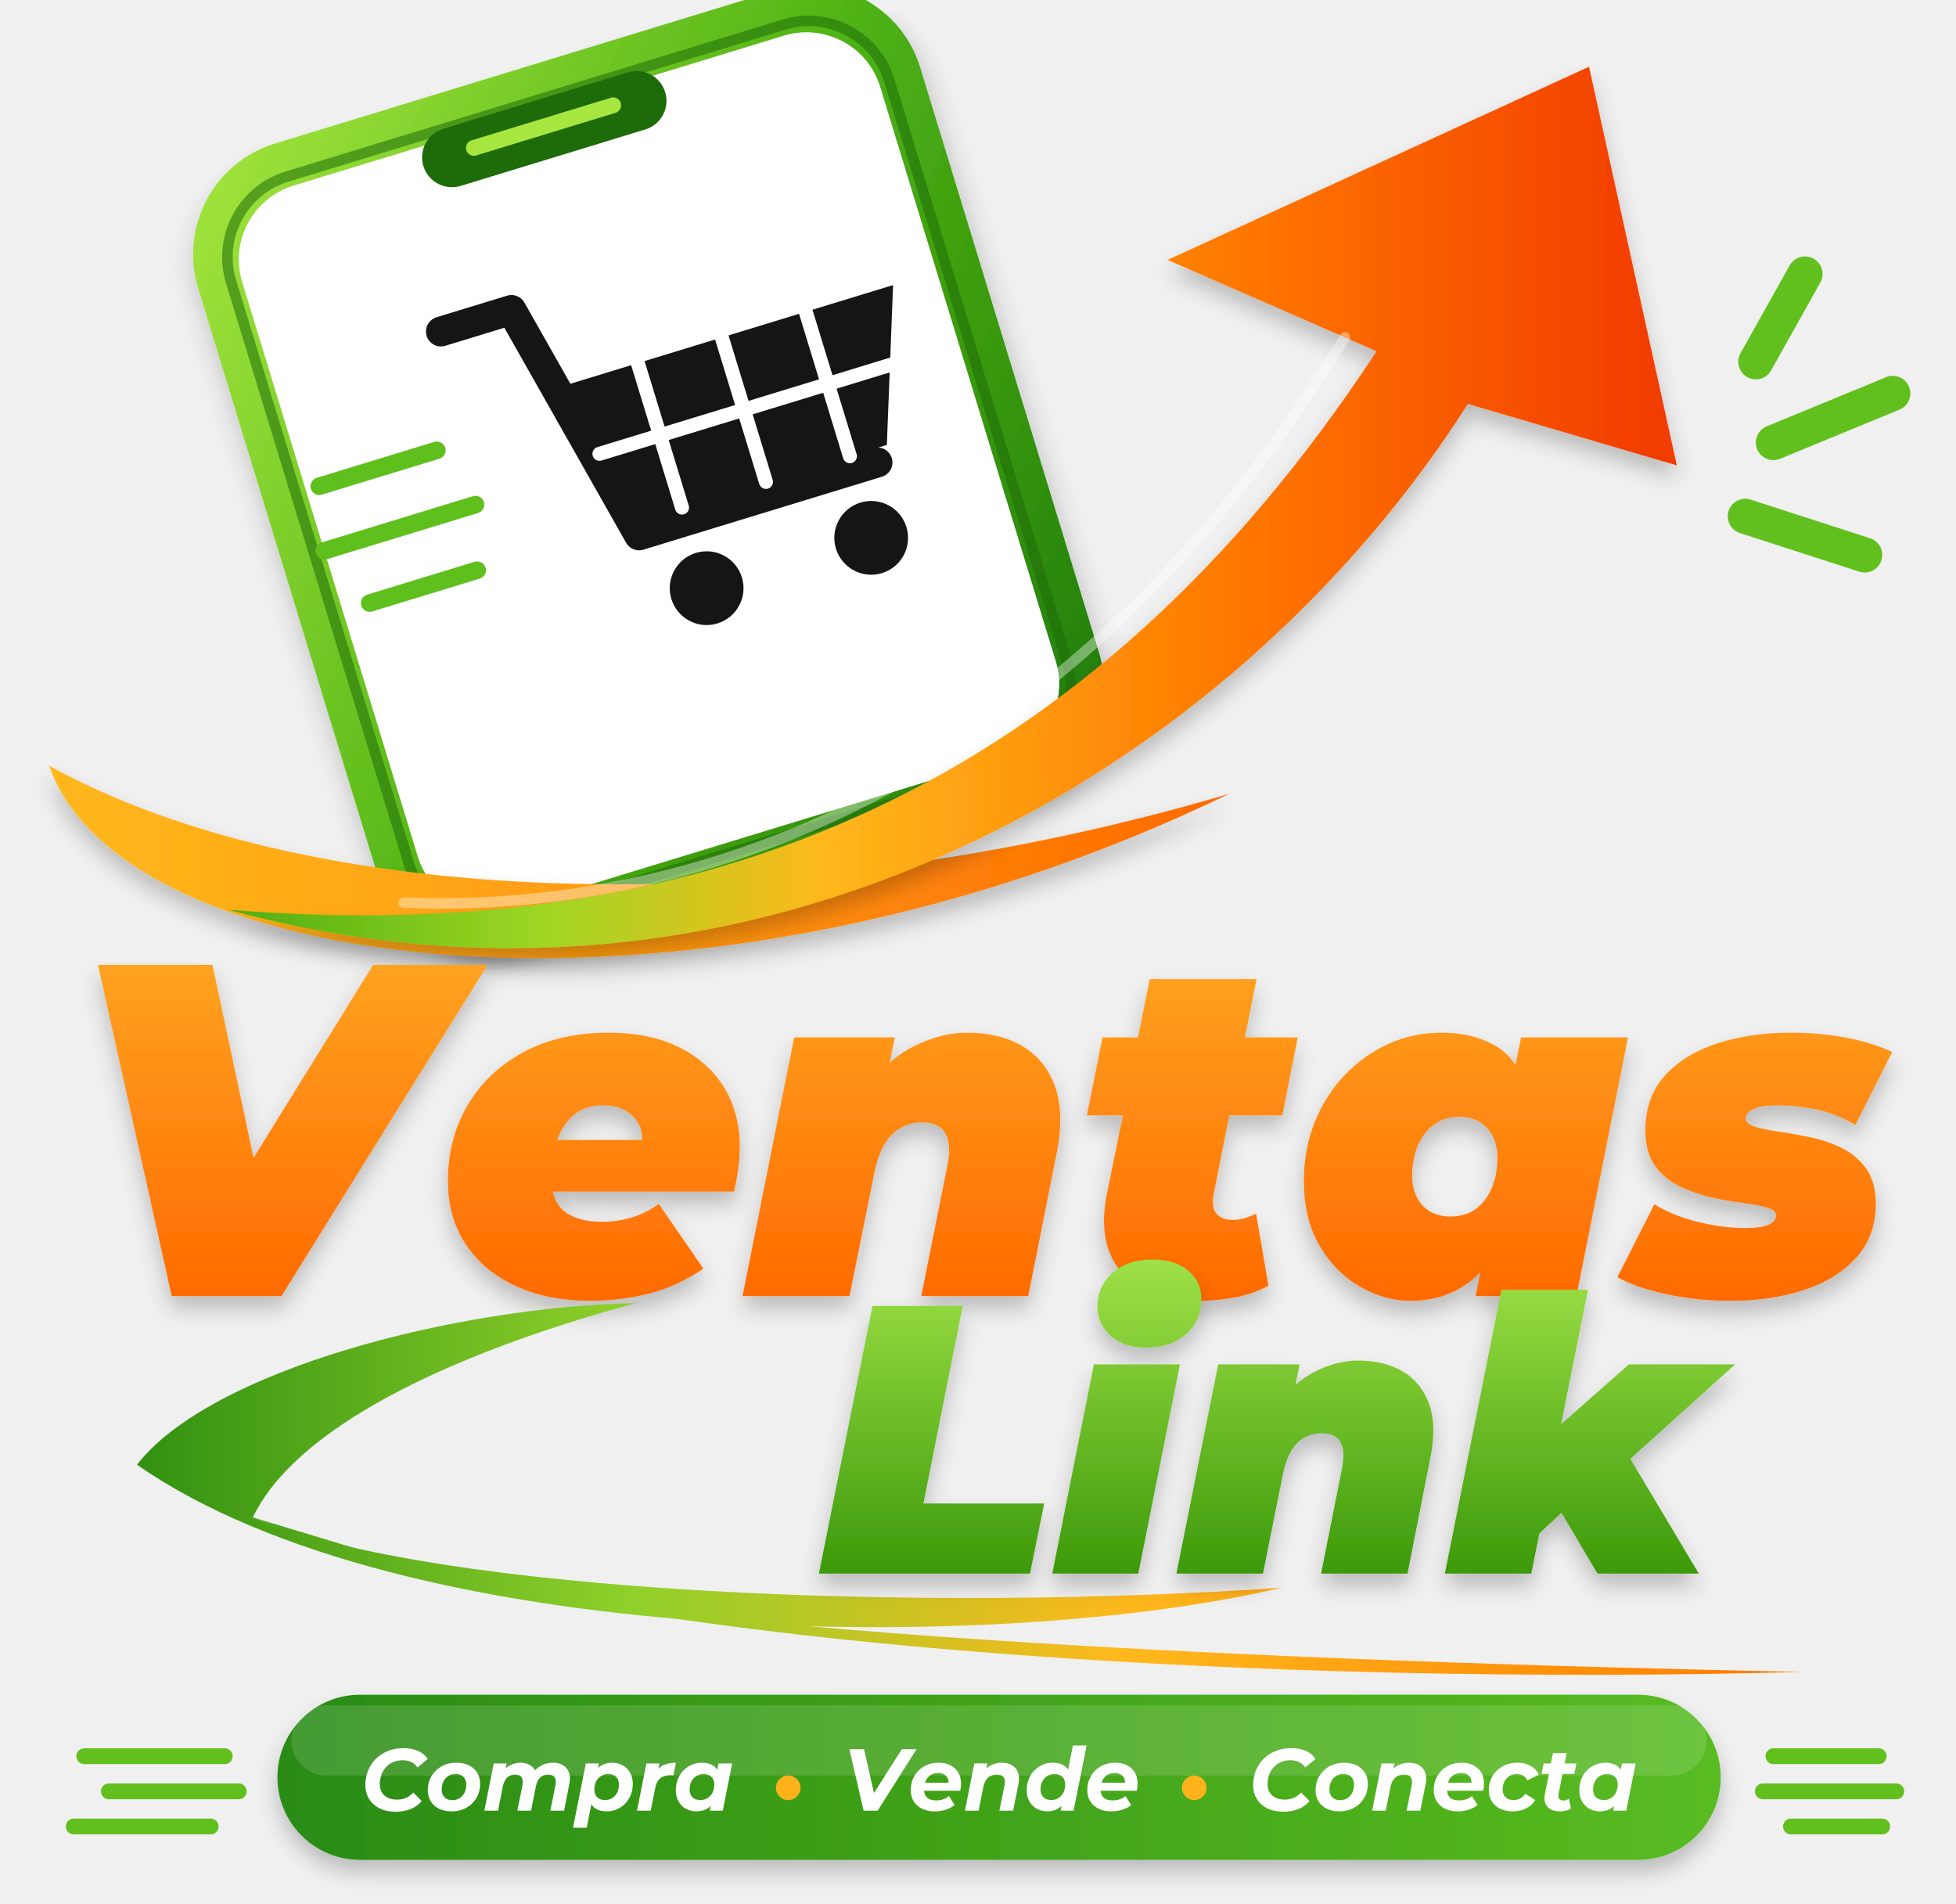
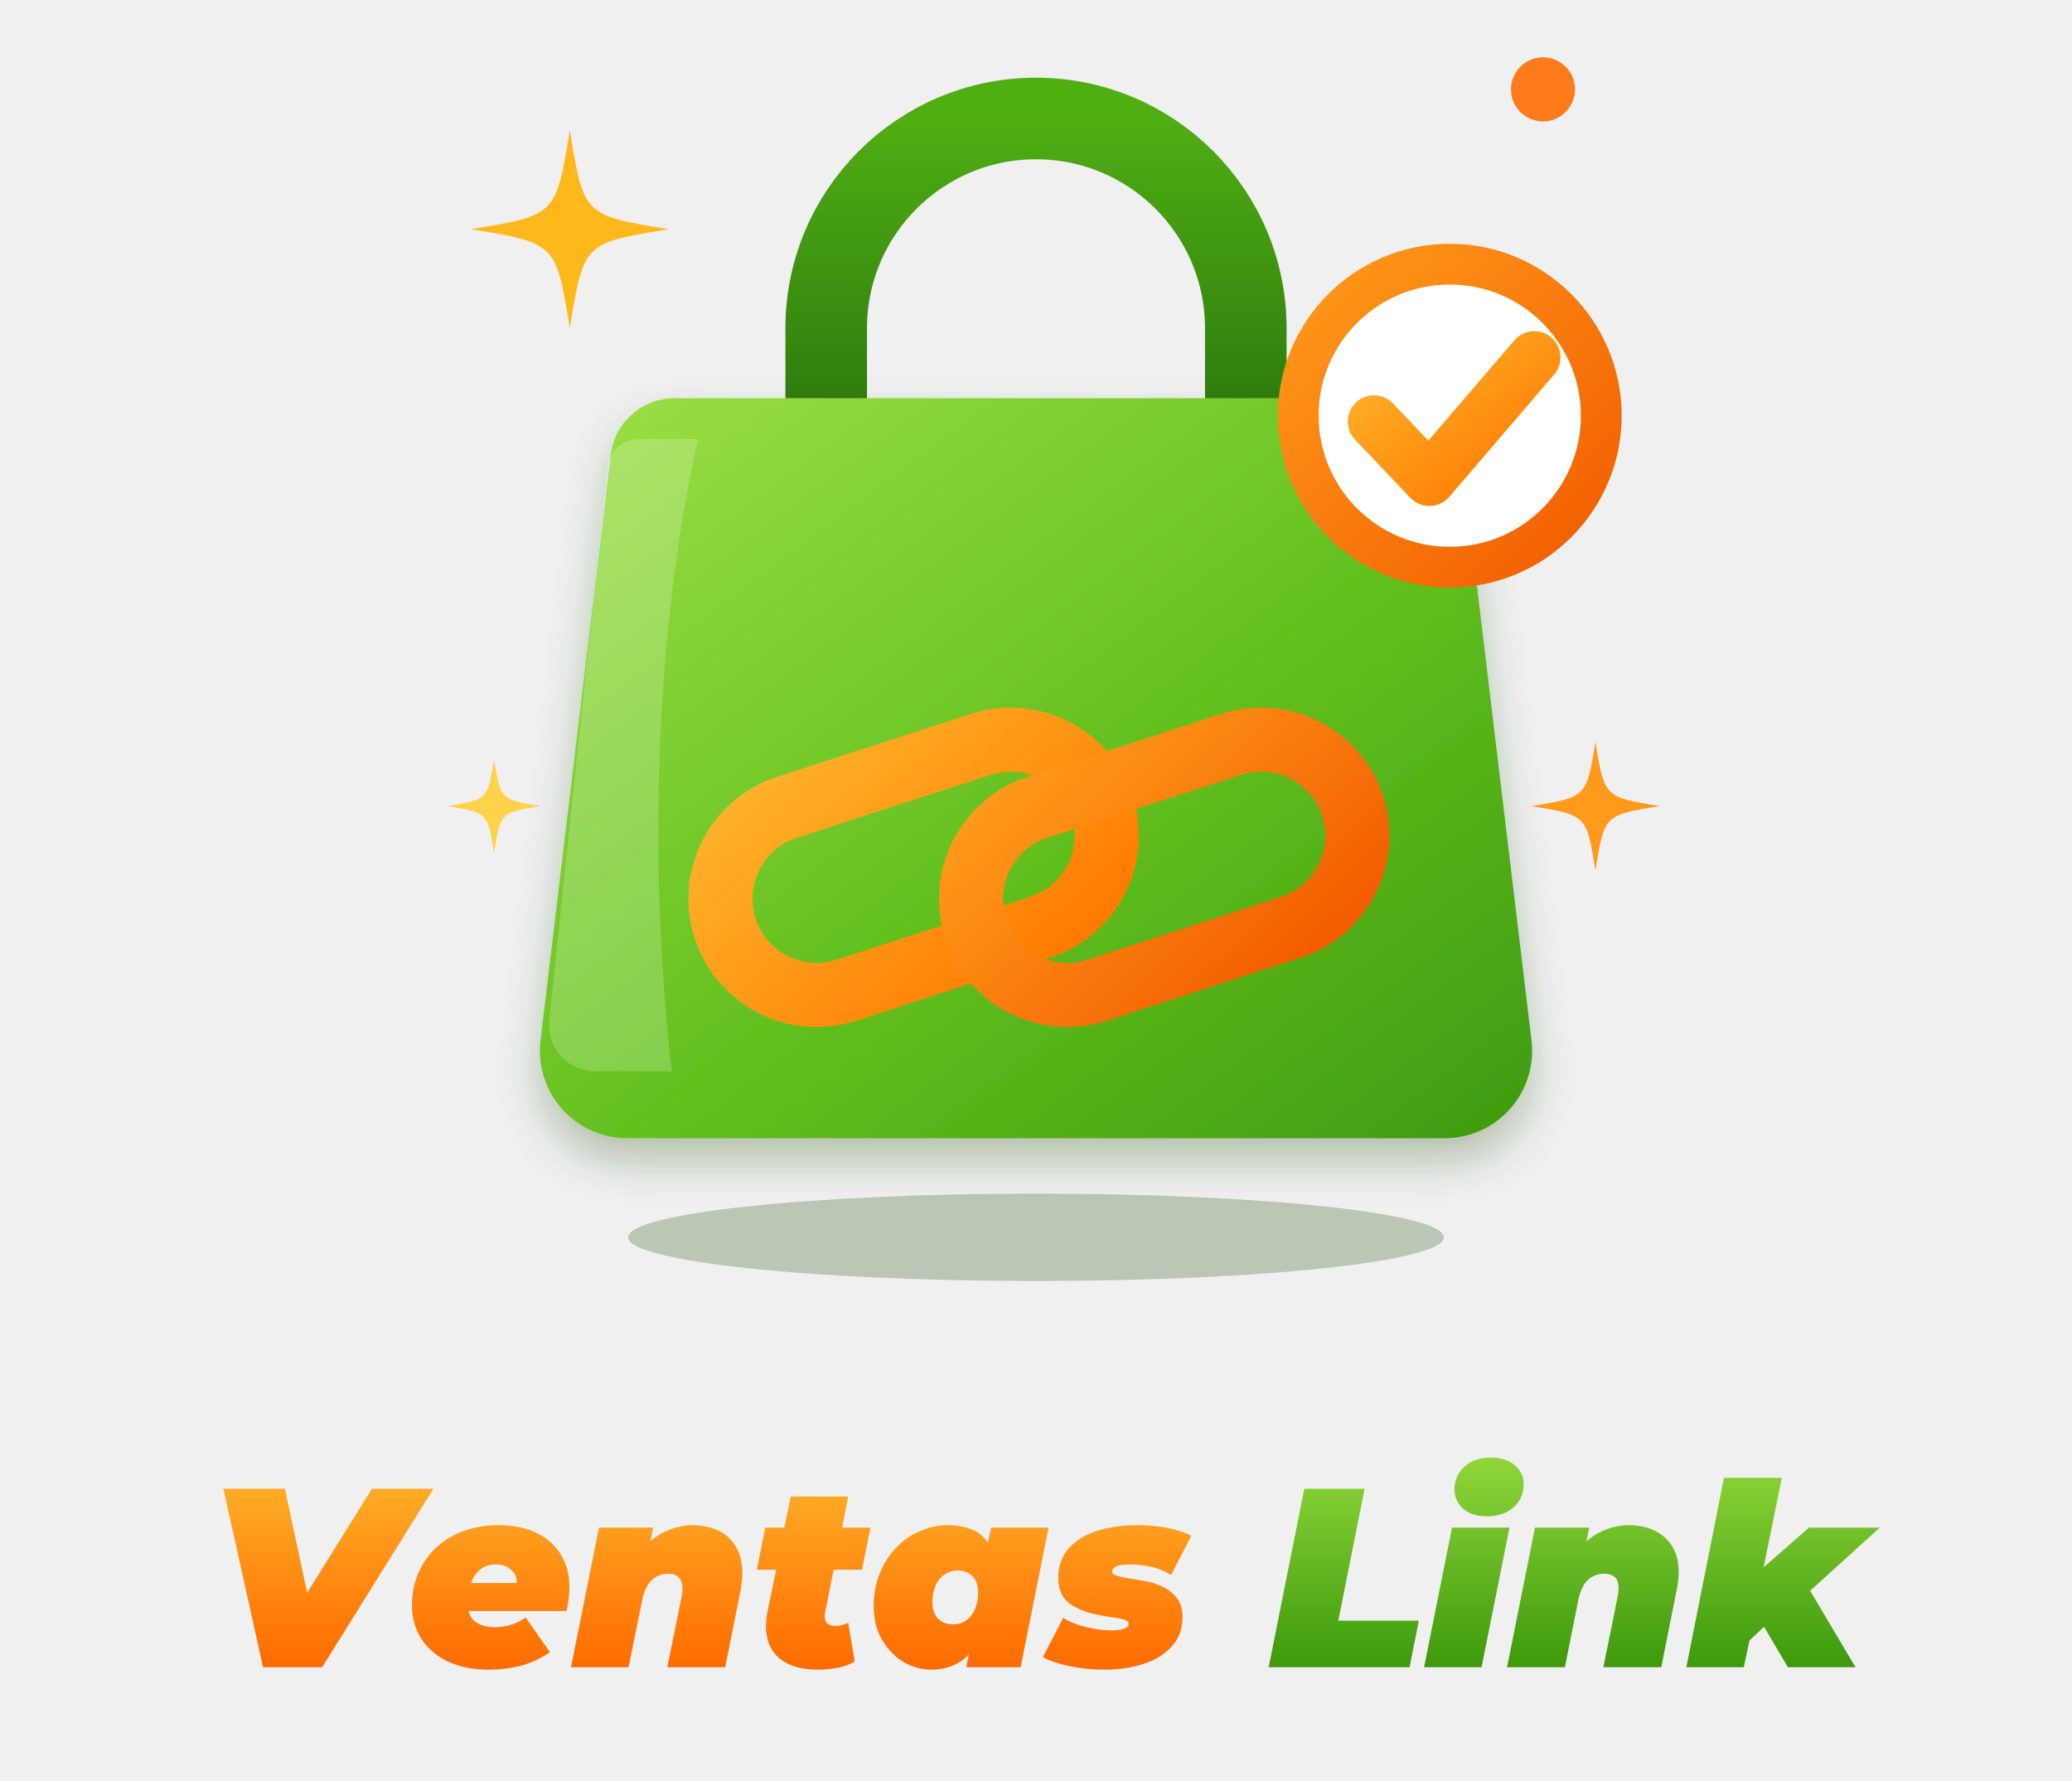
- <svg xmlns="http://www.w3.org/2000/svg" viewBox="70 70 1114 1084" width="1114" height="1084" role="img" aria-label="Ventas Link: compra, vende, conecta">
+ <svg xmlns="http://www.w3.org/2000/svg" viewBox="0 40 512 440" width="512" height="440" role="img" aria-label="Ventas Link">
  <defs>
-     <linearGradient id="gBorder" gradientUnits="userSpaceOnUse" x1="0" y1="0" x2="1254" y2="1254">
+     <linearGradient id="gBag" x1="0" y1="0" x2="1" y2="1">
+       <stop offset="0" stop-color="#9ee046" />
+       <stop offset=".55" stop-color="#62c01e" />
+       <stop offset="1" stop-color="#3f9a10" />
+     </linearGradient>
+     <linearGradient id="gAsa" x1="0" y1="0" x2="0" y2="1">
      <stop offset="0" stop-color="#4fae12" />
-       <stop offset=".42" stop-color="#93d22b" />
-       <stop offset=".62" stop-color="#ffb81c" />
-       <stop offset="1" stop-color="#ff6a00" />
+       <stop offset="1" stop-color="#2f7d0f" />
    </linearGradient>
-     <radialGradient id="gCard" cx=".5" cy=".45" r=".7">
-       <stop offset="0" stop-color="#fff" />
-       <stop offset="1" stop-color="#eef3e6" />
-     </radialGradient>
-     <linearGradient id="gPhone" x1="0" y1="0" x2="1" y2="1">
-       <stop offset="0" stop-color="#a6e63f" />
-       <stop offset=".5" stop-color="#4fb314" />
-       <stop offset="1" stop-color="#1f7a0a" />
+     <linearGradient id="gOr1" x1="0" y1="0" x2="1" y2="1">
+       <stop offset="0" stop-color="#ffb12a" />
+       <stop offset="1" stop-color="#ff7a00" />
    </linearGradient>
-     <linearGradient id="gOrbit" gradientUnits="userSpaceOnUse" x1="98" y1="0" x2="770" y2="0">
-       <stop offset="0" stop-color="#ffb81c" />
-       <stop offset=".5" stop-color="#ff9a10" />
-       <stop offset="1" stop-color="#ff6a00" />
+     <linearGradient id="gOr2" x1="0" y1="0" x2="1" y2="1">
+       <stop offset="0" stop-color="#ff9a1a" />
+       <stop offset="1" stop-color="#f25c00" />
    </linearGradient>
-     <linearGradient id="gArrow" gradientUnits="userSpaceOnUse" x1="200" y1="0" x2="1010" y2="0">
-       <stop offset="0" stop-color="#4fae12" />
-       <stop offset=".22" stop-color="#9ed623" />
-       <stop offset=".42" stop-color="#ffb81c" />
-       <stop offset=".7" stop-color="#ff7a00" />
-       <stop offset="1" stop-color="#f23d00" />
-     </linearGradient>
-     <linearGradient id="gVentas" gradientUnits="userSpaceOnUse" x1="0" y1="590" x2="0" y2="810">
+     <linearGradient id="gVen" x1="0" y1="0" x2="0" y2="1">
      <stop offset="0" stop-color="#ffab26" />
      <stop offset="1" stop-color="#ff6a00" />
    </linearGradient>
-     <linearGradient id="gLink" gradientUnits="userSpaceOnUse" x1="0" y1="790" x2="0" y2="965">
-       <stop offset="0" stop-color="#9ee046" />
+     <linearGradient id="gLin" x1="0" y1="0" x2="0" y2="1">
+       <stop offset="0" stop-color="#8fd63a" />
      <stop offset="1" stop-color="#3d9a0b" />
    </linearGradient>
-     <linearGradient id="gSw" gradientUnits="userSpaceOnUse" x1="140" y1="0" x2="1095" y2="0">
-       <stop offset="0" stop-color="#2f8f10" />
-       <stop offset=".3" stop-color="#8fd02a" />
-       <stop offset=".6" stop-color="#ffb81c" />
-       <stop offset="1" stop-color="#ff7a00" />
+     <linearGradient id="gFondo" x1="0" y1="0" x2="0" y2="1">
+       <stop offset="0" stop-color="#cdeeff" />
+       <stop offset="1" stop-color="#f3fbff" />
    </linearGradient>
-     <linearGradient id="gPill" x1="0" y1="0" x2="1" y2="0">
-       <stop offset="0" stop-color="#2a8c12" />
-       <stop offset="1" stop-color="#58bb21" />
+     <linearGradient id="gBorde" x1="0" y1="0" x2="1" y2="1">
+       <stop offset="0" stop-color="#8fd63a" />
+       <stop offset=".55" stop-color="#ffd24a" />
+       <stop offset="1" stop-color="#ff7a1a" />
    </linearGradient>
-     <linearGradient id="gBand" x1="0" y1="0" x2="1" y2="0">
-       <stop offset="0" stop-color="#fff" stop-opacity="0" />
-       <stop offset=".5" stop-color="#fff" stop-opacity=".9" />
-       <stop offset="1" stop-color="#fff" stop-opacity="0" />
-     </linearGradient>
-     <radialGradient id="gGlow">
+     <radialGradient id="gBrillo">
      <stop offset="0" stop-color="#fff" />
-       <stop offset=".35" stop-color="#fff6c8" stop-opacity=".85" />
+       <stop offset=".4" stop-color="#fff3b8" stop-opacity=".8" />
      <stop offset="1" stop-color="#ffd24a" stop-opacity="0" />
    </radialGradient>
    <filter id="sombra" x="-10%" y="-10%" width="120%" height="130%">
-       <feDropShadow dx="0" dy="7" stdDeviation="6" flood-color="#000" flood-opacity=".22" />
+       <feDropShadow dx="0" dy="8" stdDeviation="7" flood-color="#1b4d08" flood-opacity=".28" />
    </filter>
-     <clipPath id="cArrow">
-       <path d="M200 588 C470 610 690 520 854 270 L735 218 L975 108 L1025 335 L906 300 C772 510 500 670 200 588 Z" />
-     </clipPath>
-     <clipPath id="cLink">
-       <path d="M656.6 966L536.4 966L566.9 813.6L618.3 813.6L595.9 926.1L664.7 926.1L656.6 966M718.3 966L669.3 966L693 846.9L742 846.9L718.3 966M722.8 837.3L722.8 837.3Q710 837.3 702.5 830.6Q695 823.8 695 814L695 814Q695 802.5 703.6 794.8Q712.2 787.2 726.3 787.2L726.3 787.2Q739.2 787.2 746.7 793.5Q754.2 799.8 754.2 809.6L754.2 809.6Q754.2 821.8 745.6 829.6Q737 837.3 722.8 837.3M843.5 844.7L843.5 844.7Q858.3 844.7 868.9 850.9Q879.4 857.1 883.9 869.4Q888.3 881.7 884.6 900.2L884.6 900.2L871.6 966L822.4 966L834.3 906.1Q836.3 896.3 833.5 891.2Q830.6 886.1 822.8 886.1L822.8 886.1Q814.5 886.1 808.9 891.6Q803.2 897.2 800.8 908.7L800.8 908.7L789.3 966L740 966L763.8 846.9L810.2 846.9L807.8 858.6Q812.8 854.1 818.9 851L818.9 851Q831.3 844.7 843.5 844.7M942.1 966L892.9 966L925.1 804.4L974.4 804.4L959.1 880.9L997.7 846.9L1058.2 846.9L998.5 900.7L1037.5 966L979.8 966L959.3 931.4L946.7 943.1L942.1 966" />
-     </clipPath>
  </defs>
-   <g>
-     <g transform="translate(437 330) rotate(-17)">
-       <rect x="-215" y="-232" width="430" height="480" rx="66" fill="url(#gPhone)" filter="url(#sombra)" />
-       <rect x="-190" y="-206" width="380" height="430" rx="44" fill="#fff" />
-       <rect x="-196" y="-212" width="392" height="442" rx="48" fill="none" stroke="#1d6b09" stroke-opacity=".55" stroke-width="6" />
-       <rect x="-72" y="-212" width="144" height="34" rx="17" fill="#1d6b09" />
-       <rect x="-46" y="-201" width="92" height="9" rx="4.5" fill="#a6e63f" />
-       <g transform="translate(18 6)">
-         <path d="M-108 -108 H-66 L-34 36 H108" fill="none" stroke="#151515" stroke-width="17" stroke-linecap="round" stroke-linejoin="round" />
-         <path d="M-52 -58 H146 L116 28 H-30 Z" fill="#151515" />
-         <g stroke="#fff" stroke-width="8" stroke-linecap="round">
-           <path d="M-6 -58 V28 M44 -58 V28 M94 -58 V28 M-42 -15 H132" />
+   <g transform="translate(256 196) scale(.72) translate(-256 -270)">
+     <g>
+       <ellipse cx="256" cy="478" rx="140" ry="15" fill="#1b4d08" opacity=".25" />
+       <g>
+         <path d="M184 192v-26a72 72 0 0 1 144 0v26" fill="none" stroke="url(#gAsa)" stroke-width="28" stroke-linecap="round" />
+         <path d="M132 190h248a22 22 0 0 1 22 20l24 200a30 30 0 0 1-30 34H116a30 30 0 0 1-30-34l24-200a22 22 0 0 1 22-20z" fill="url(#gBag)" filter="url(#sombra)" />
+         <path d="M120 204c-6 0-10 4-11 9l-20 190c-1 10 6 18 16 18h26c-8-70-6-150 9-217z" fill="#fff" opacity=".2" />
+         <g fill="none" stroke-width="22" stroke-linecap="round">
+           <rect x="146" y="318" width="136" height="66" rx="33" stroke="url(#gOr1)" transform="rotate(-18 214 351)" />
+           <rect x="232" y="318" width="136" height="66" rx="33" stroke="url(#gOr2)" transform="rotate(-18 300 351)" />
        </g>
-         <circle cx="-6" cy="76" r="21" fill="#151515" />
-         <circle cx="92" cy="76" r="21" fill="#151515" />
+         <g>
+           <circle cx="398" cy="196" r="52" fill="#fff" stroke="url(#gOr2)" stroke-width="14" />
+           <path d="M372 198l19 20 36-42" fill="none" stroke="url(#gOr1)" stroke-width="18" stroke-linecap="round" stroke-linejoin="round" />
+         </g>
      </g>
-       <g stroke="#5fbf1c" stroke-width="10" stroke-linecap="round">
-         <path d="M-182 -38 H-112 M-190 -2 H-100 M-174 34 H-110" />
+       <g transform="translate(96 132)">
+         <path d="M0 -34 C4.76 -4.76 4.76 -4.76 34 0 C4.76 4.76 4.76 4.76 0 34 C-4.76 4.76 -4.76 4.76 -34 0 C-4.76 -4.76 -4.76 -4.76 0 -34Z" fill="#ffb81c" />
      </g>
-     </g>
-     <path d="M98 506 C140 628 470 668 770 522 C520 596 250 590 98 506Z" fill="url(#gOrbit)" filter="url(#sombra)" />
-     <path d="M200 588 C470 610 690 520 854 270 L735 218 L975 108 L1025 335 L906 300 C772 510 500 670 200 588 Z" fill="url(#gArrow)" filter="url(#sombra)" />
-     <path d="M300 584 C500 592 700 486 836 262" fill="none" stroke="#fff" stroke-opacity=".38" stroke-width="6" stroke-linecap="round" />
-     <g stroke="#62c01e" stroke-width="20" stroke-linecap="round">
-       <path d="M1070 276 L1098 226 M1080 322 L1148 294 M1064 364 L1132 386" />
+       <g transform="translate(448 330)">
+         <path d="M0 -22 C3.08 -3.08 3.08 -3.08 22 0 C3.08 3.08 3.08 3.08 0 22 C-3.08 3.08 -3.08 3.08 -22 0 C-3.08 -3.08 -3.08 -3.08 0 -22Z" fill="#ff9a1a" />
+       </g>
+       <g transform="translate(70 330)">
+         <path d="M0 -16 C2.24 -2.24 2.24 -2.24 16 0 C2.24 2.24 2.24 2.24 0 16 C-2.24 2.24 -2.24 2.24 -16 0 C-2.24 -2.24 -2.24 -2.24 0 -16Z" fill="#ffd24a" />
+       </g>
+       <circle cx="430" cy="84" r="11" fill="#ff7a1a" />
    </g>
  </g>
-   <g>
-     <path d="M230.3 808L167.8 808L125.8 619.4L191 619.4L214.4 729.3L282.5 619.4L347.7 619.4L230.3 808M406.2 810.7L406.2 810.7Q381.9 810.7 363.8 802.3Q345.6 794 335.3 778.6Q325.1 763.3 325.1 742.5L325.1 742.5Q325.1 718.3 336.4 699.2Q347.7 680.1 368.3 669Q388.9 658 416.4 658L416.4 658Q440.1 658 456.8 666.3Q473.5 674.7 482.4 689.2Q491.3 703.8 491.3 722.9L491.3 722.9Q491.3 729.6 490.4 736.1Q489.4 742.5 488.1 748.5L488.1 748.5L384.9 748.5Q386.5 756 391.6 759.8L391.6 759.8Q398.9 765.7 413.2 765.7L413.2 765.7Q421.5 765.7 429.9 763.2Q438.2 760.6 445.2 755.5L445.2 755.5L470.6 792.4Q455.5 802.6 439.2 806.7Q422.9 810.7 406.2 810.7M387.3 719.1L387.3 719.1L435.8 719.1Q435.8 715.3 434.7 712.1L434.7 712.1Q432.3 706.2 426.9 702.8Q421.5 699.4 413.7 699.4L413.7 699.4Q402.7 699.4 396.2 705.4L396.2 705.4Q390.3 710.8 387.3 719.1M620.9 658L620.9 658Q639.2 658 652.2 665.6Q665.3 673.3 670.8 688.5Q676.4 703.8 671.8 726.7L671.8 726.7L655.6 808L594.7 808L609.5 733.9Q612 721.8 608.5 715.5Q605 709.1 595.3 709.1L595.3 709.1Q585 709.1 578 716Q571 722.9 568.1 737.2L568.1 737.2L553.8 808L492.9 808L522.3 660.7L579.6 660.7L576.7 675.2Q582.9 669.5 590.4 665.8L590.4 665.8Q605.8 658 620.9 658M752.6 810.7L752.6 810.7Q733.7 810.7 720.5 803.7Q707.3 796.7 701.9 783.1Q696.6 769.5 700.3 750.4L700.3 750.4L709.5 705.1L689 705.1L697.9 660.7L718.1 660.7L724.8 627.5L785.7 627.5L779 660.7L809.1 660.7L800.3 705.1L770.1 705.1L761.2 750.1Q759.9 757.6 762.8 761.1Q765.8 764.6 772 764.6L772 764.6Q775.7 764.6 778.8 763.7Q781.9 762.7 785.4 761.1L785.4 761.1L792.4 802.1Q784.1 806.7 773.7 808.7Q763.4 810.7 752.6 810.7M873.3 810.7L873.3 810.7Q858.7 810.7 844.7 802.7Q830.7 794.8 821.7 779.6Q812.6 764.4 812.6 742.5L812.6 742.5Q812.6 724.2 818.8 708.9Q825 693.5 835.9 682.1Q846.9 670.6 861 664.3Q875.1 658 891 658L891 658Q908.3 658 920.9 665L920.9 665Q928.2 669 933.1 676.3L933.1 676.3L936.3 660.7L997.2 660.7L967.8 808L910.4 808L913.1 794.5Q909.1 798.6 904.8 801.5L904.8 801.5Q891.3 810.7 873.3 810.7M896.1 762.7L896.1 762.7Q904.2 762.7 910.2 758.6Q916.1 754.4 919.4 746.9Q922.8 739.3 922.8 729.1Q922.8 718.8 917 712.4Q911.2 705.9 901 705.9L901 705.9Q893.2 705.9 887.1 710.1Q881.1 714.3 877.7 721.8Q874.3 729.3 874.3 739.6Q874.3 749.8 880.1 756.3Q885.9 762.7 896.1 762.7M1055.9 810.7L1055.9 810.7Q1036.2 810.7 1018.6 806.8Q1000.9 802.9 991.2 797.2L991.2 797.2L1012.2 755.7Q1023.3 762.5 1037.2 765.8Q1051 769.2 1063.4 769.2L1063.4 769.2Q1073.7 769.2 1077.6 767.2Q1081.5 765.2 1081.5 762.2L1081.5 762.2Q1081.5 759 1076.1 757.5Q1070.7 756 1062.2 754.9Q1053.7 753.9 1044.3 751.7Q1034.9 749.5 1026.4 745.4Q1017.9 741.2 1012.5 733.7Q1007.1 726.1 1007.1 713.7L1007.1 713.7Q1007.1 694.6 1018.3 682.3Q1029.5 670.1 1048.3 664Q1067.2 658 1090.1 658L1090.1 658Q1106.2 658 1121.2 660.8Q1136.1 663.6 1147.7 669L1147.7 669L1126.7 710.5Q1115.1 703.8 1103.7 701.6Q1092.2 699.4 1082.8 699.4L1082.8 699.4Q1072.3 699.4 1068.3 701.7Q1064.2 704 1064.2 706.7L1064.2 706.7Q1064.2 710 1069.6 711.6Q1075 713.2 1083.4 714.4Q1091.7 715.6 1101.3 717.6Q1110.8 719.6 1119.2 723.8Q1127.5 728 1132.9 735.5Q1138.3 743.1 1138.3 755.5L1138.3 755.5Q1138.3 773.8 1127.1 786.2Q1115.9 798.6 1097.2 804.6Q1078.5 810.7 1055.9 810.7" fill="url(#gVentas)" filter="url(#sombra)" />
-     <path d="M148 904 C190 850 330 814 432 812 C322 842 238 884 214 934 C320 978 600 988 800 974 C640 1012 300 1010 148 904Z" fill="url(#gSw)" />
-     <path d="M214 934 C400 1010 800 1030 1096 1022 C800 1016 420 1000 300 960Z" fill="url(#gSw)" />
-     <path d="M656.6 966L536.4 966L566.9 813.6L618.3 813.6L595.9 926.1L664.7 926.1L656.6 966M718.3 966L669.3 966L693 846.9L742 846.9L718.3 966M722.8 837.3L722.8 837.3Q710 837.3 702.5 830.6Q695 823.8 695 814L695 814Q695 802.5 703.6 794.8Q712.2 787.2 726.3 787.2L726.3 787.2Q739.2 787.2 746.7 793.5Q754.2 799.8 754.2 809.6L754.2 809.6Q754.2 821.8 745.6 829.6Q737 837.3 722.8 837.3M843.5 844.7L843.5 844.7Q858.3 844.7 868.9 850.9Q879.4 857.1 883.9 869.4Q888.3 881.7 884.6 900.2L884.6 900.2L871.6 966L822.4 966L834.3 906.1Q836.3 896.3 833.5 891.2Q830.6 886.1 822.8 886.1L822.8 886.1Q814.5 886.1 808.9 891.6Q803.2 897.2 800.8 908.7L800.8 908.7L789.3 966L740 966L763.8 846.9L810.2 846.9L807.8 858.6Q812.8 854.1 818.9 851L818.9 851Q831.3 844.7 843.5 844.7M942.1 966L892.9 966L925.1 804.4L974.4 804.4L959.1 880.9L997.7 846.9L1058.2 846.9L998.5 900.7L1037.5 966L979.8 966L959.3 931.4L946.7 943.1L942.1 966" fill="url(#gLink)" filter="url(#sombra)" />
-     <rect x="228" y="1035" width="822" height="94" rx="47" fill="url(#gPill)" filter="url(#sombra)" />
-     <rect x="236" y="1041" width="806" height="40" rx="20" fill="#fff" opacity=".13" />
-     <path transform="scale(.1)" d="M2954 11016L2954 11016Q2900.5 11016 2861.7 10996.8Q2823 10977.5 2802 10943.3Q2781 10909 2781 10864L2781 10864Q2781 10819.5 2796.7 10781Q2812.5 10742.5 2841.2 10714.3Q2870 10686 2909.7 10670Q2949.5 10654 2998.5 10654L2998.5 10654Q3045.5 10654 3081.5 10670Q3117.5 10686 3136 10716L3136 10716L3077.5 10764Q3064 10744 3043 10733.5Q3022 10723 2993 10723L2993 10723Q2963.5 10723 2939.5 10733.3Q2915.5 10743.5 2898.2 10762.3Q2881 10781 2872 10806Q2863 10831 2863 10859L2863 10859Q2863 10885.5 2874.5 10905.3Q2886 10925 2908 10936Q2930 10947 2961 10947L2961 10947Q2988 10947 3011.5 10937.3Q3035 10927.5 3054 10906.5L3054 10906.5L3102 10955.5Q3074.5 10987.5 3036.7 11001.8Q2999 11016 2954 11016M3272 11014L3272 11014Q3231 11014 3200.5 10999Q3170 10984 3153.2 10957Q3136.5 10930 3136.5 10893.5L3136.5 10893.5Q3136.5 10848.5 3157.5 10813.3Q3178.5 10778 3215.2 10757.5Q3252 10737 3299 10737L3299 10737Q3340.5 10737 3370.7 10752Q3401 10767 3417.7 10793.8Q3434.5 10820.5 3434.5 10857.5L3434.5 10857.5Q3434.5 10902 3413.5 10937.5Q3392.5 10973 3356 10993.5Q3319.5 11014 3272 11014M3277 10950L3277 10950Q3300 10950 3317.7 10938.8Q3335.5 10927.5 3345.5 10907.5Q3355.5 10887.5 3355.5 10861L3355.5 10861Q3355.5 10834 3339.5 10817.5Q3323.5 10801 3294.5 10801L3294.5 10801Q3271.5 10801 3253.7 10812.3Q3236 10823.5 3225.7 10843.5Q3215.5 10863.5 3215.5 10890L3215.5 10890Q3215.5 10917.5 3231.5 10933.8Q3247.5 10950 3277 10950M3849.5 10737L3849.5 10737Q3883.5 10737 3907 10751.3Q3930.5 10765.5 3940.5 10793Q3950.5 10820.5 3942 10861L3942 10861L3912.5 11010L3834.5 11010L3863 10866.5Q3869.5 10836.5 3859 10820.5Q3848.5 10804.5 3822.5 10804.5L3822.5 10804.5Q3795 10804.5 3777 10820.8Q3759 10837 3752 10872L3752 10872L3724.5 11010L3646.5 11010L3675 10866.5Q3681 10836.5 3670.7 10820.5Q3660.5 10804.5 3634.5 10804.5L3634.5 10804.5Q3607 10804.5 3589 10820.8Q3571 10837 3563.5 10873L3563.5 10873L3536.5 11010L3458.5 11010L3512 10741L3586 10741L3580 10769Q3592 10758 3606 10751L3606 10751Q3633.5 10737 3664.5 10737L3664.5 10737Q3689.5 10737 3709.5 10746Q3729.5 10755 3742.5 10772.5L3742.5 10772.5Q3745 10776.5 3747.5 10781L3747.5 10781Q3761 10765.5 3778.5 10755.5L3778.5 10755.5Q3809.5 10737 3849.5 10737M4155 11014L4155 11014Q4122.5 11014 4098.5 11001.5L4098.5 11001.5Q4079.5 10992 4068 10974L4068 10974L4041.5 11107L3963.5 11107L4036.5 10741L4110.5 10741L4105 10767.5Q4111.5 10761.5 4119 10756.5L4119 10756.5Q4148 10737 4187.5 10737L4187.5 10737Q4219 10737 4245.5 10751.3Q4272 10765.5 4288 10792.3Q4304 10819 4304 10857.5L4304 10857.5Q4304 10891 4292.5 10919.8Q4281 10948.5 4260.8 10969.5Q4240.5 10990.5 4213.5 11002.3Q4186.5 11014 4155 11014M4146 10949.5L4146 10949.5Q4169.5 10949.5 4187 10938.3Q4204.5 10927 4214.8 10907.3Q4225 10887.5 4225 10861L4225 10861Q4225 10833.5 4209 10817.5Q4193 10801.5 4163.5 10801.5L4163.5 10801.5Q4141 10801.5 4123 10812.8Q4105 10824 4095 10843.8Q4085 10863.5 4085 10890L4085 10890Q4085 10917.5 4101 10933.5Q4117 10949.5 4146 10949.5M4406 11010L4328 11010L4381.5 10741L4455.5 10741L4449 10772.5Q4462.5 10758 4480 10750L4480 10750Q4509 10737 4549.5 10737L4549.5 10737L4535.5 10809Q4530.5 10808.5 4526.3 10808.3Q4522 10808 4517.5 10808L4517.5 10808Q4483 10808 4461.3 10825Q4439.5 10842 4432 10880L4432 10880L4406 11010M4665 11014L4665 11014Q4634 11014 4607.5 10999.8Q4581 10985.5 4565 10958.5Q4549 10931.5 4549 10893.5L4549 10893.5Q4549 10859.5 4560.3 10831Q4571.5 10802.5 4592 10781.5Q4612.5 10760.5 4639.5 10748.8Q4666.5 10737 4697.5 10737L4697.5 10737Q4731 10737 4755 10749.5L4755 10749.5Q4773.5 10759 4785 10777L4785 10777L4792 10741L4870 10741L4816.5 11010L4742.5 11010L4747.5 10983.5Q4741 10989.5 4734 10994.5L4734 10994.5Q4705 11014 4665 11014M4689 10949.5L4689 10949.5Q4712 10949.5 4729.8 10938.3Q4747.5 10927 4757.8 10907.3Q4768 10887.5 4768 10861L4768 10861Q4768 10833.5 4751.8 10817.5Q4735.5 10801.5 4706.5 10801.5L4706.5 10801.5Q4684 10801.5 4666 10812.8Q4648 10824 4637.8 10843.8Q4627.5 10863.5 4627.5 10890L4627.5 10890Q4627.5 10917.5 4643.8 10933.5Q4660 10949.5 4689 10949.5" fill="#fff" />
-     <path transform="scale(.1)" d="M5698.5 11010L5618.5 11010L5537.5 10660L5621 10660L5677.5 10909.5L5836 10660L5920 10660L5698.5 11010M6024.5 11014L6024.5 11014Q5982.5 11014 5951.8 10999Q5921 10984 5904 10957Q5887 10930 5887 10893.5L5887 10893.5Q5887 10848.5 5907.3 10813.3Q5927.5 10778 5963.3 10757.5Q5999 10737 6045.5 10737L6045.5 10737Q6085 10737 6113.5 10751.8Q6142 10766.5 6157.8 10792.8Q6173.5 10819 6173.5 10855.5L6173.5 10855.5Q6173.5 10866 6172.3 10876.5Q6171 10887 6169 10896.5L6169 10896.5L5963 10896.5Q5965 10922.5 5980.5 10936L5980.5 10936Q5997.5 10951.5 6032.5 10951.5L6032.5 10951.5Q6053 10951.5 6072 10945Q6091 10938.5 6104.5 10926.5L6104.5 10926.5L6137 10978Q6113.5 10996.5 6084.3 11005.3Q6055 11014 6024.5 11014M5968.5 10851L5968.5 10851L6102 10851Q6102.5 10837.5 6098 10827L6098 10827Q6091.5 10812 6077 10803.8Q6062.5 10795.5 6042 10795.5L6042 10795.5Q6016.5 10795.5 5998.8 10807.8Q5981 10820 5972 10841.5L5972 10841.5Q5970 10846 5968.5 10851M6405.5 10737L6405.5 10737Q6440 10737 6464 10751.3Q6488 10765.5 6498 10793Q6508 10820.5 6500 10861L6500 10861L6470 11010L6392 11010L6421 10866Q6427 10836.5 6416.3 10820.5Q6405.5 10804.5 6377 10804.5L6377 10804.5Q6347.5 10804.5 6327.8 10821.5Q6308 10838.5 6300.5 10873.5L6300.5 10873.5L6273.5 11010L6195.5 11010L6249 10741L6323 10741L6317 10769.5Q6329.5 10758 6345 10750.5L6345 10750.5Q6373.5 10737 6405.5 10737M6663.5 11014L6663.5 11014Q6632.5 11014 6606 10999.8Q6579.5 10985.5 6563.5 10958.5Q6547.5 10931.5 6547.5 10893.5L6547.5 10893.5Q6547.5 10859.5 6558.8 10831Q6570 10802.5 6590.5 10781.5Q6611 10760.5 6638 10748.8Q6665 10737 6696 10737L6696 10737Q6727.5 10737 6750.5 10748L6750.5 10748Q6770.5 10757.5 6783 10776.5L6783 10776.5L6810.5 10639L6888.5 10639L6814.5 11010L6740.5 11010L6746 10983Q6734.5 10993.5 6721.5 11000.5L6721.5 11000.5Q6696 11014 6663.5 11014M6687.5 10949.5L6687.5 10949.5Q6710.5 10949.5 6728.3 10938.3Q6746 10927 6756.3 10907.3Q6766.5 10887.5 6766.5 10861L6766.5 10861Q6766.5 10833.5 6750.3 10817.5Q6734 10801.5 6705 10801.5L6705 10801.5Q6682.5 10801.5 6664.5 10812.8Q6646.5 10824 6636.3 10843.8Q6626 10863.5 6626 10890L6626 10890Q6626 10917.5 6642.3 10933.5Q6658.5 10949.5 6687.5 10949.5M7030 11014L7030 11014Q6988 11014 6957.3 10999Q6926.5 10984 6909.5 10957Q6892.5 10930 6892.5 10893.5L6892.5 10893.5Q6892.5 10848.5 6912.8 10813.3Q6933 10778 6968.8 10757.5Q7004.5 10737 7051 10737L7051 10737Q7090.5 10737 7119 10751.8Q7147.5 10766.5 7163.3 10792.8Q7179 10819 7179 10855.5L7179 10855.5Q7179 10866 7177.8 10876.5Q7176.5 10887 7174.5 10896.5L7174.5 10896.5L6968.5 10896.5Q6970.5 10922.5 6986 10936L6986 10936Q7003 10951.5 7038 10951.5L7038 10951.5Q7058.5 10951.5 7077.5 10945Q7096.5 10938.5 7110 10926.5L7110 10926.5L7142.5 10978Q7119 10996.5 7089.8 11005.3Q7060.5 11014 7030 11014M6974 10851L6974 10851L7107.5 10851Q7108 10837.5 7103.5 10827L7103.5 10827Q7097 10812 7082.5 10803.8Q7068 10795.5 7047.5 10795.5L7047.5 10795.5Q7022 10795.5 7004.3 10807.8Q6986.5 10820 6977.5 10841.5L6977.5 10841.5Q6975.5 10846 6974 10851" fill="#fff" />
-     <path transform="scale(.1)" d="M8010 11016L8010 11016Q7956.5 11016 7917.8 10996.8Q7879 10977.5 7858 10943.3Q7837 10909 7837 10864L7837 10864Q7837 10819.5 7852.8 10781Q7868.5 10742.5 7897.3 10714.3Q7926 10686 7965.8 10670Q8005.5 10654 8054.5 10654L8054.5 10654Q8101.5 10654 8137.5 10670Q8173.5 10686 8192 10716L8192 10716L8133.5 10764Q8120 10744 8099 10733.5Q8078 10723 8049 10723L8049 10723Q8019.5 10723 7995.5 10733.3Q7971.5 10743.5 7954.3 10762.3Q7937 10781 7928 10806Q7919 10831 7919 10859L7919 10859Q7919 10885.5 7930.5 10905.3Q7942 10925 7964 10936Q7986 10947 8017 10947L8017 10947Q8044 10947 8067.5 10937.3Q8091 10927.5 8110 10906.5L8110 10906.5L8158 10955.5Q8130.5 10987.5 8092.8 11001.8Q8055 11016 8010 11016M8328 11014L8328 11014Q8287 11014 8256.5 10999Q8226 10984 8209.3 10957Q8192.5 10930 8192.5 10893.5L8192.5 10893.5Q8192.5 10848.5 8213.5 10813.3Q8234.5 10778 8271.3 10757.5Q8308 10737 8355 10737L8355 10737Q8396.5 10737 8426.8 10752Q8457 10767 8473.8 10793.8Q8490.5 10820.5 8490.5 10857.5L8490.5 10857.5Q8490.5 10902 8469.5 10937.5Q8448.5 10973 8412 10993.5Q8375.5 11014 8328 11014M8333 10950L8333 10950Q8356 10950 8373.8 10938.8Q8391.5 10927.5 8401.5 10907.5Q8411.5 10887.5 8411.5 10861L8411.5 10861Q8411.5 10834 8395.5 10817.5Q8379.5 10801 8350.5 10801L8350.5 10801Q8327.5 10801 8309.8 10812.3Q8292 10823.5 8281.8 10843.5Q8271.5 10863.5 8271.5 10890L8271.5 10890Q8271.5 10917.5 8287.5 10933.8Q8303.5 10950 8333 10950M8724.5 10737L8724.5 10737Q8759 10737 8783 10751.3Q8807 10765.5 8817 10793Q8827 10820.5 8819 10861L8819 10861L8789 11010L8711 11010L8740 10866Q8746 10836.5 8735.3 10820.5Q8724.5 10804.5 8696 10804.5L8696 10804.5Q8666.5 10804.5 8646.8 10821.5Q8627 10838.5 8619.5 10873.5L8619.5 10873.5L8592.5 11010L8514.5 11010L8568 10741L8642 10741L8636 10769.5Q8648.5 10758 8664 10750.5L8664 10750.5Q8692.5 10737 8724.5 10737M9003 11014L9003 11014Q8961 11014 8930.3 10999Q8899.5 10984 8882.5 10957Q8865.5 10930 8865.5 10893.5L8865.5 10893.5Q8865.5 10848.5 8885.8 10813.3Q8906 10778 8941.8 10757.5Q8977.5 10737 9024 10737L9024 10737Q9063.5 10737 9092 10751.8Q9120.5 10766.5 9136.3 10792.8Q9152 10819 9152 10855.5L9152 10855.5Q9152 10866 9150.8 10876.5Q9149.5 10887 9147.5 10896.5L9147.5 10896.5L8941.5 10896.5Q8943.5 10922.5 8959 10936L8959 10936Q8976 10951.5 9011 10951.5L9011 10951.5Q9031.5 10951.5 9050.5 10945Q9069.5 10938.5 9083 10926.5L9083 10926.5L9115.5 10978Q9092 10996.5 9062.8 11005.3Q9033.5 11014 9003 11014M8947 10851L8947 10851L9080.5 10851Q9081 10837.5 9076.5 10827L9076.5 10827Q9070 10812 9055.5 10803.8Q9041 10795.5 9020.5 10795.5L9020.5 10795.5Q8995 10795.5 8977.3 10807.8Q8959.5 10820 8950.5 10841.5L8950.5 10841.5Q8948.5 10846 8947 10851M9316 11014L9316 11014Q9274.5 11014 9243.8 10999Q9213 10984 9196 10957Q9179 10930 9179 10893.5L9179 10893.5Q9179 10848.5 9200 10813.3Q9221 10778 9258 10757.5Q9295 10737 9343 10737L9343 10737Q9386 10737 9417.5 10754.8Q9449 10772.5 9464 10805L9464 10805L9398 10838Q9389.5 10819 9374.3 10810.3Q9359 10801.5 9338 10801.5L9338 10801.5Q9315 10801.5 9297 10812.8Q9279 10824 9268.5 10843.8Q9258 10863.5 9258 10889.5L9258 10889.5Q9258 10917 9274.3 10933.3Q9290.5 10949.5 9320.5 10949.5L9320.5 10949.5Q9341 10949.5 9358 10940.8Q9375 10932 9386.5 10913.5L9386.5 10913.5L9444 10949.5Q9425 10980 9391.3 10997Q9357.5 11014 9316 11014M9580 11014L9580 11014Q9551 11014 9530.5 11002.3Q9510 10990.5 9501.3 10968.3Q9492.5 10946 9498.5 10915.5L9498.5 10915.5L9521.5 10801L9479.5 10801L9491.5 10741L9533 10741L9545 10681.5L9623 10681.5L9611 10741L9678 10741L9666 10801L9599 10801L9576.5 10915Q9573.5 10932 9580 10942Q9586.5 10952 9604 10952L9604 10952Q9612 10952 9620.3 10949.5Q9628.5 10947 9635.5 10942.5L9635.5 10942.5L9647 10998Q9632.5 11007 9615 11010.5Q9597.5 11014 9580 11014M9810.5 11014L9810.5 11014Q9779.5 11014 9753 10999.8Q9726.5 10985.5 9710.5 10958.5Q9694.5 10931.5 9694.5 10893.5L9694.5 10893.5Q9694.5 10859.5 9705.8 10831Q9717 10802.5 9737.5 10781.5Q9758 10760.5 9785 10748.8Q9812 10737 9843 10737L9843 10737Q9876.5 10737 9900.5 10749.5L9900.5 10749.5Q9919 10759 9930.5 10777L9930.5 10777L9937.5 10741L10015.5 10741L9962 11010L9888 11010L9893 10983.5Q9886.5 10989.5 9879.5 10994.5L9879.5 10994.5Q9850.5 11014 9810.5 11014M9834.5 10949.5L9834.5 10949.5Q9857.5 10949.5 9875.3 10938.3Q9893 10927 9903.3 10907.3Q9913.5 10887.5 9913.5 10861L9913.5 10861Q9913.5 10833.5 9897.3 10817.5Q9881 10801.5 9852 10801.5L9852 10801.5Q9829.5 10801.5 9811.5 10812.8Q9793.5 10824 9783.3 10843.8Q9773 10863.5 9773 10890L9773 10890Q9773 10917.5 9789.3 10933.5Q9805.5 10949.5 9834.5 10949.5" fill="#fff" />
-     <circle cx="518.9" cy="1088" r="7" fill="#ffb21a" />
-     <circle cx="750.15" cy="1088" r="7" fill="#ffb21a" />
-     <g stroke="#62c01e" stroke-width="9" stroke-linecap="round">
-       <path d="M118 1070 H198 M132 1090 H206 M112 1110 H190 M1080 1070 H1140 M1074 1090 H1150 M1090 1110 H1142" />
-     </g>
-   </g>
+   <path d="M79.6 452L65 452L55.2 407.9L70.4 407.9L75.9 433.6L91.9 407.9L107.1 407.9L79.6 452M120.8 452.6L120.8 452.6Q115.1 452.6 110.9 450.7Q106.6 448.7 104.2 445.1Q101.8 441.5 101.8 436.7L101.8 436.7Q101.8 431 104.5 426.5Q107.1 422.1 111.9 419.5Q116.8 416.9 123.2 416.9L123.2 416.9Q128.7 416.9 132.6 418.8Q136.6 420.8 138.6 424.2Q140.7 427.6 140.7 432.1L140.7 432.1Q140.7 433.7 140.5 435.2Q140.3 436.7 140 438.1L140 438.1L115.8 438.1Q116.2 439.8 117.4 440.7L117.4 440.7Q119.1 442.1 122.4 442.1L122.4 442.1Q124.4 442.1 126.3 441.5Q128.3 440.9 129.9 439.7L129.9 439.7L135.9 448.3Q132.3 450.7 128.5 451.7Q124.7 452.6 120.8 452.6M116.4 431.2L116.4 431.2L127.7 431.2Q127.7 430.3 127.5 429.6L127.5 429.6Q126.9 428.2 125.6 427.4Q124.4 426.6 122.6 426.6L122.6 426.6Q120 426.6 118.5 428L118.5 428Q117.1 429.2 116.4 431.2M171 416.9L171 416.9Q175.3 416.9 178.4 418.7Q181.4 420.5 182.7 424Q184 427.6 183 433L183 433L179.2 452L164.9 452L168.4 434.7Q169 431.8 168.1 430.3Q167.3 428.9 165.1 428.9L165.1 428.9Q162.7 428.9 161 430.5Q159.4 432.1 158.7 435.4L158.7 435.4L155.3 452L141.1 452L148 417.5L161.4 417.5L160.7 420.9Q162.2 419.6 163.9 418.7L163.9 418.7Q167.5 416.9 171 416.9M201.9 452.6L201.9 452.6Q197.5 452.6 194.4 451Q191.3 449.4 190 446.2Q188.8 443 189.6 438.5L189.6 438.5L191.8 427.9L187 427.9L189.1 417.5L193.8 417.5L195.4 409.8L209.6 409.8L208.1 417.5L215.1 417.5L213 427.9L206 427.9L203.9 438.4Q203.6 440.2 204.3 441Q205 441.8 206.4 441.8L206.4 441.8Q207.3 441.8 208 441.6Q208.7 441.4 209.6 441L209.6 441L211.2 450.6Q209.3 451.7 206.8 452.2Q204.4 452.6 201.9 452.6M230.1 452.6L230.1 452.6Q226.7 452.6 223.4 450.8Q220.2 448.9 218 445.3Q215.9 441.8 215.9 436.7L215.9 436.7Q215.9 432.4 217.4 428.8Q218.8 425.2 221.4 422.5Q223.9 419.8 227.3 418.4Q230.6 416.9 234.3 416.9L234.3 416.9Q238.3 416.9 241.3 418.5L241.3 418.5Q243 419.5 244.1 421.2L244.1 421.2L244.9 417.5L259.1 417.5L252.2 452L238.8 452L239.4 448.8Q238.5 449.8 237.5 450.5L237.5 450.5Q234.3 452.6 230.1 452.6M235.5 441.4L235.5 441.4Q237.4 441.4 238.8 440.4Q240.1 439.5 240.9 437.7Q241.7 435.9 241.7 433.5Q241.7 431.1 240.4 429.6Q239 428.1 236.6 428.1L236.6 428.1Q234.8 428.1 233.4 429.1Q231.9 430.1 231.2 431.8Q230.4 433.6 230.4 436Q230.4 438.4 231.7 439.9Q233.1 441.4 235.5 441.4M272.9 452.6L272.9 452.6Q268.3 452.6 264.1 451.7Q260 450.8 257.7 449.5L257.7 449.5L262.7 439.8Q265.2 441.3 268.5 442.1Q271.7 442.9 274.6 442.9L274.6 442.9Q277 442.9 277.9 442.4Q278.9 442 278.9 441.3L278.9 441.3Q278.9 440.5 277.6 440.2Q276.3 439.8 274.3 439.6Q272.4 439.3 270.2 438.8Q267.9 438.3 266 437.3Q264 436.4 262.7 434.6Q261.5 432.8 261.5 429.9L261.5 429.9Q261.5 425.5 264.1 422.6Q266.7 419.7 271.1 418.3Q275.5 416.9 280.9 416.9L280.9 416.9Q284.7 416.9 288.2 417.5Q291.7 418.2 294.4 419.5L294.4 419.5L289.4 429.2Q286.7 427.6 284.1 427.1Q281.4 426.6 279.2 426.6L279.2 426.6Q276.7 426.6 275.8 427.1Q274.8 427.7 274.8 428.3L274.8 428.3Q274.8 429.1 276.1 429.4Q277.3 429.8 279.3 430.1Q281.3 430.4 283.5 430.8Q285.7 431.3 287.7 432.3Q289.6 433.3 290.9 435Q292.2 436.8 292.2 439.7L292.2 439.7Q292.2 444 289.5 446.9Q286.9 449.8 282.5 451.2Q278.2 452.6 272.9 452.6" fill="url(#gVen)" />
+   <path d="M348.3 452L313.5 452L322.3 407.9L337.2 407.9L330.7 440.5L350.6 440.5L348.3 452M366.1 452L351.9 452L358.8 417.5L373 417.5L366.1 452M367.4 414.7L367.4 414.7Q363.7 414.7 361.5 412.8Q359.4 410.8 359.4 408L359.4 408Q359.4 404.7 361.9 402.4Q364.3 400.2 368.4 400.2L368.4 400.2Q372.2 400.2 374.3 402.1Q376.5 403.9 376.5 406.7L376.5 406.7Q376.5 410.3 374 412.5Q371.5 414.7 367.4 414.7M402.4 416.9L402.4 416.9Q406.7 416.9 409.7 418.7Q412.8 420.5 414.1 424Q415.4 427.6 414.3 433L414.3 433L410.5 452L396.2 452L399.7 434.7Q400.3 431.8 399.5 430.3Q398.6 428.9 396.4 428.9L396.4 428.9Q394 428.9 392.3 430.5Q390.7 432.1 390 435.4L390 435.4L386.7 452L372.4 452L379.3 417.5L392.7 417.5L392 420.9Q393.5 419.6 395.2 418.7L395.2 418.7Q398.8 416.9 402.4 416.9M430.9 452L416.7 452L426 405.2L440.3 405.2L435.8 427.3L447 417.5L464.5 417.5L447.3 433.1L458.5 452L441.8 452L435.9 442L432.3 445.4L430.9 452" fill="url(#gLin)" />
</svg>
